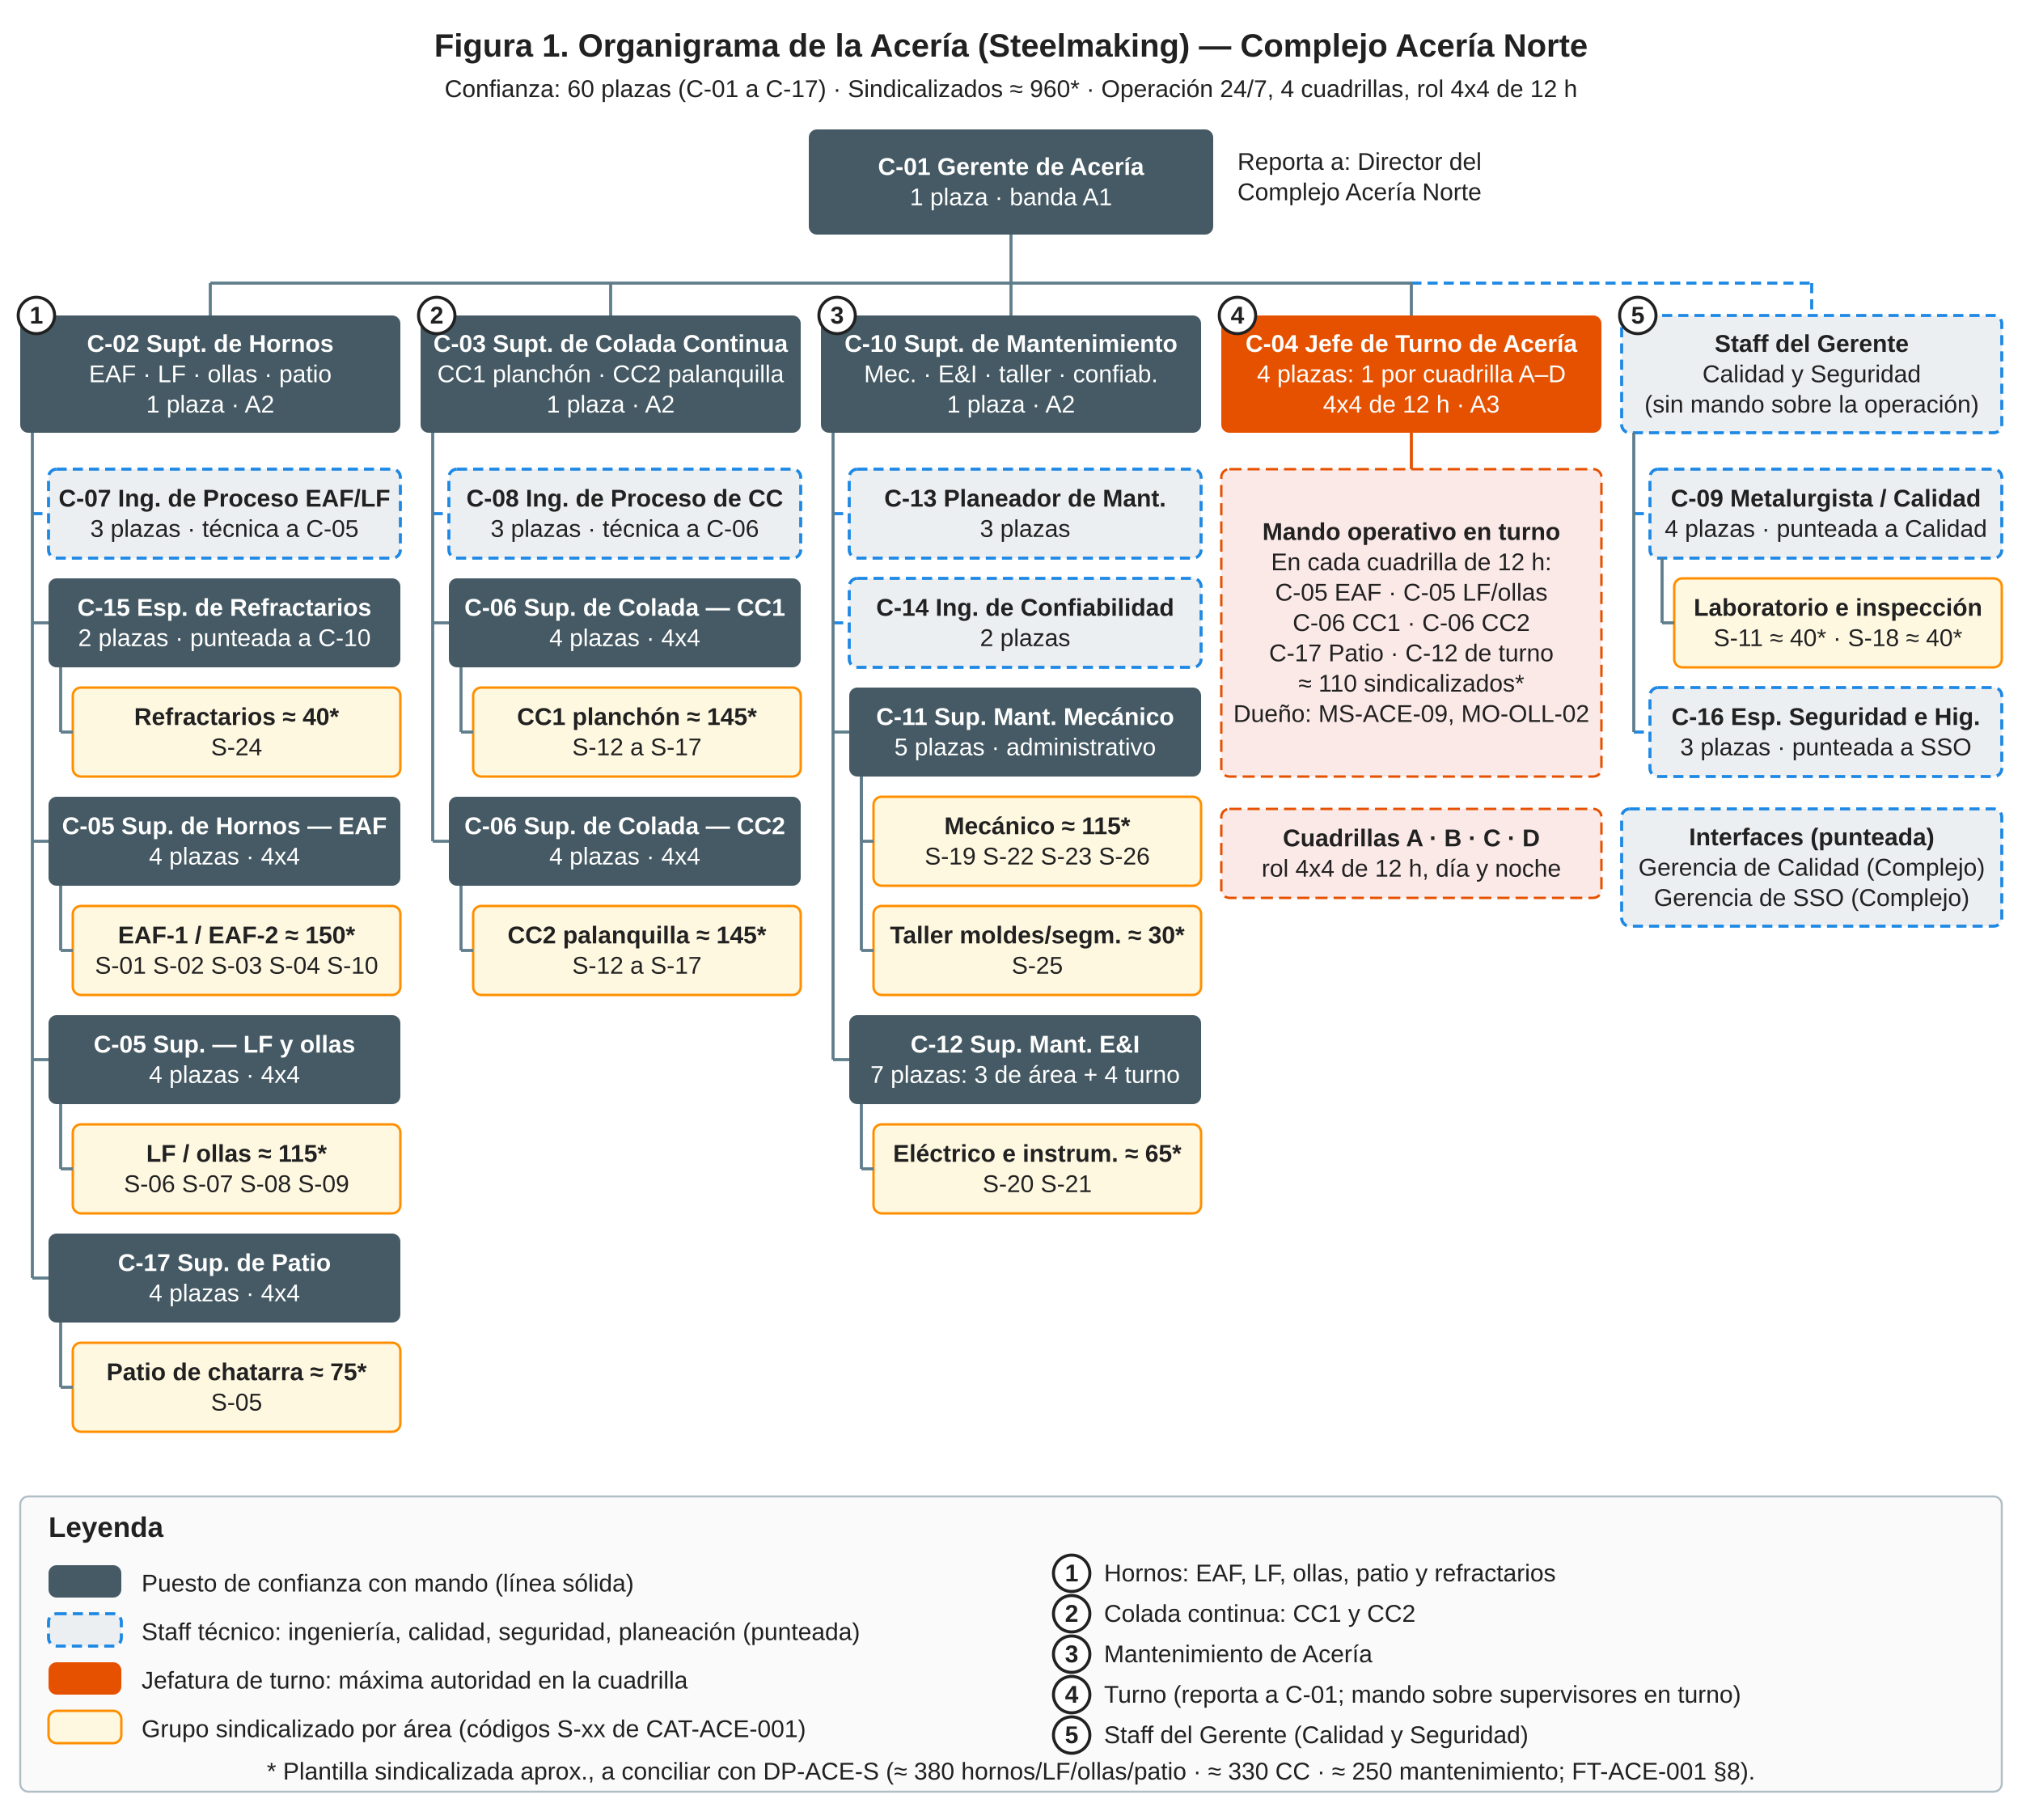
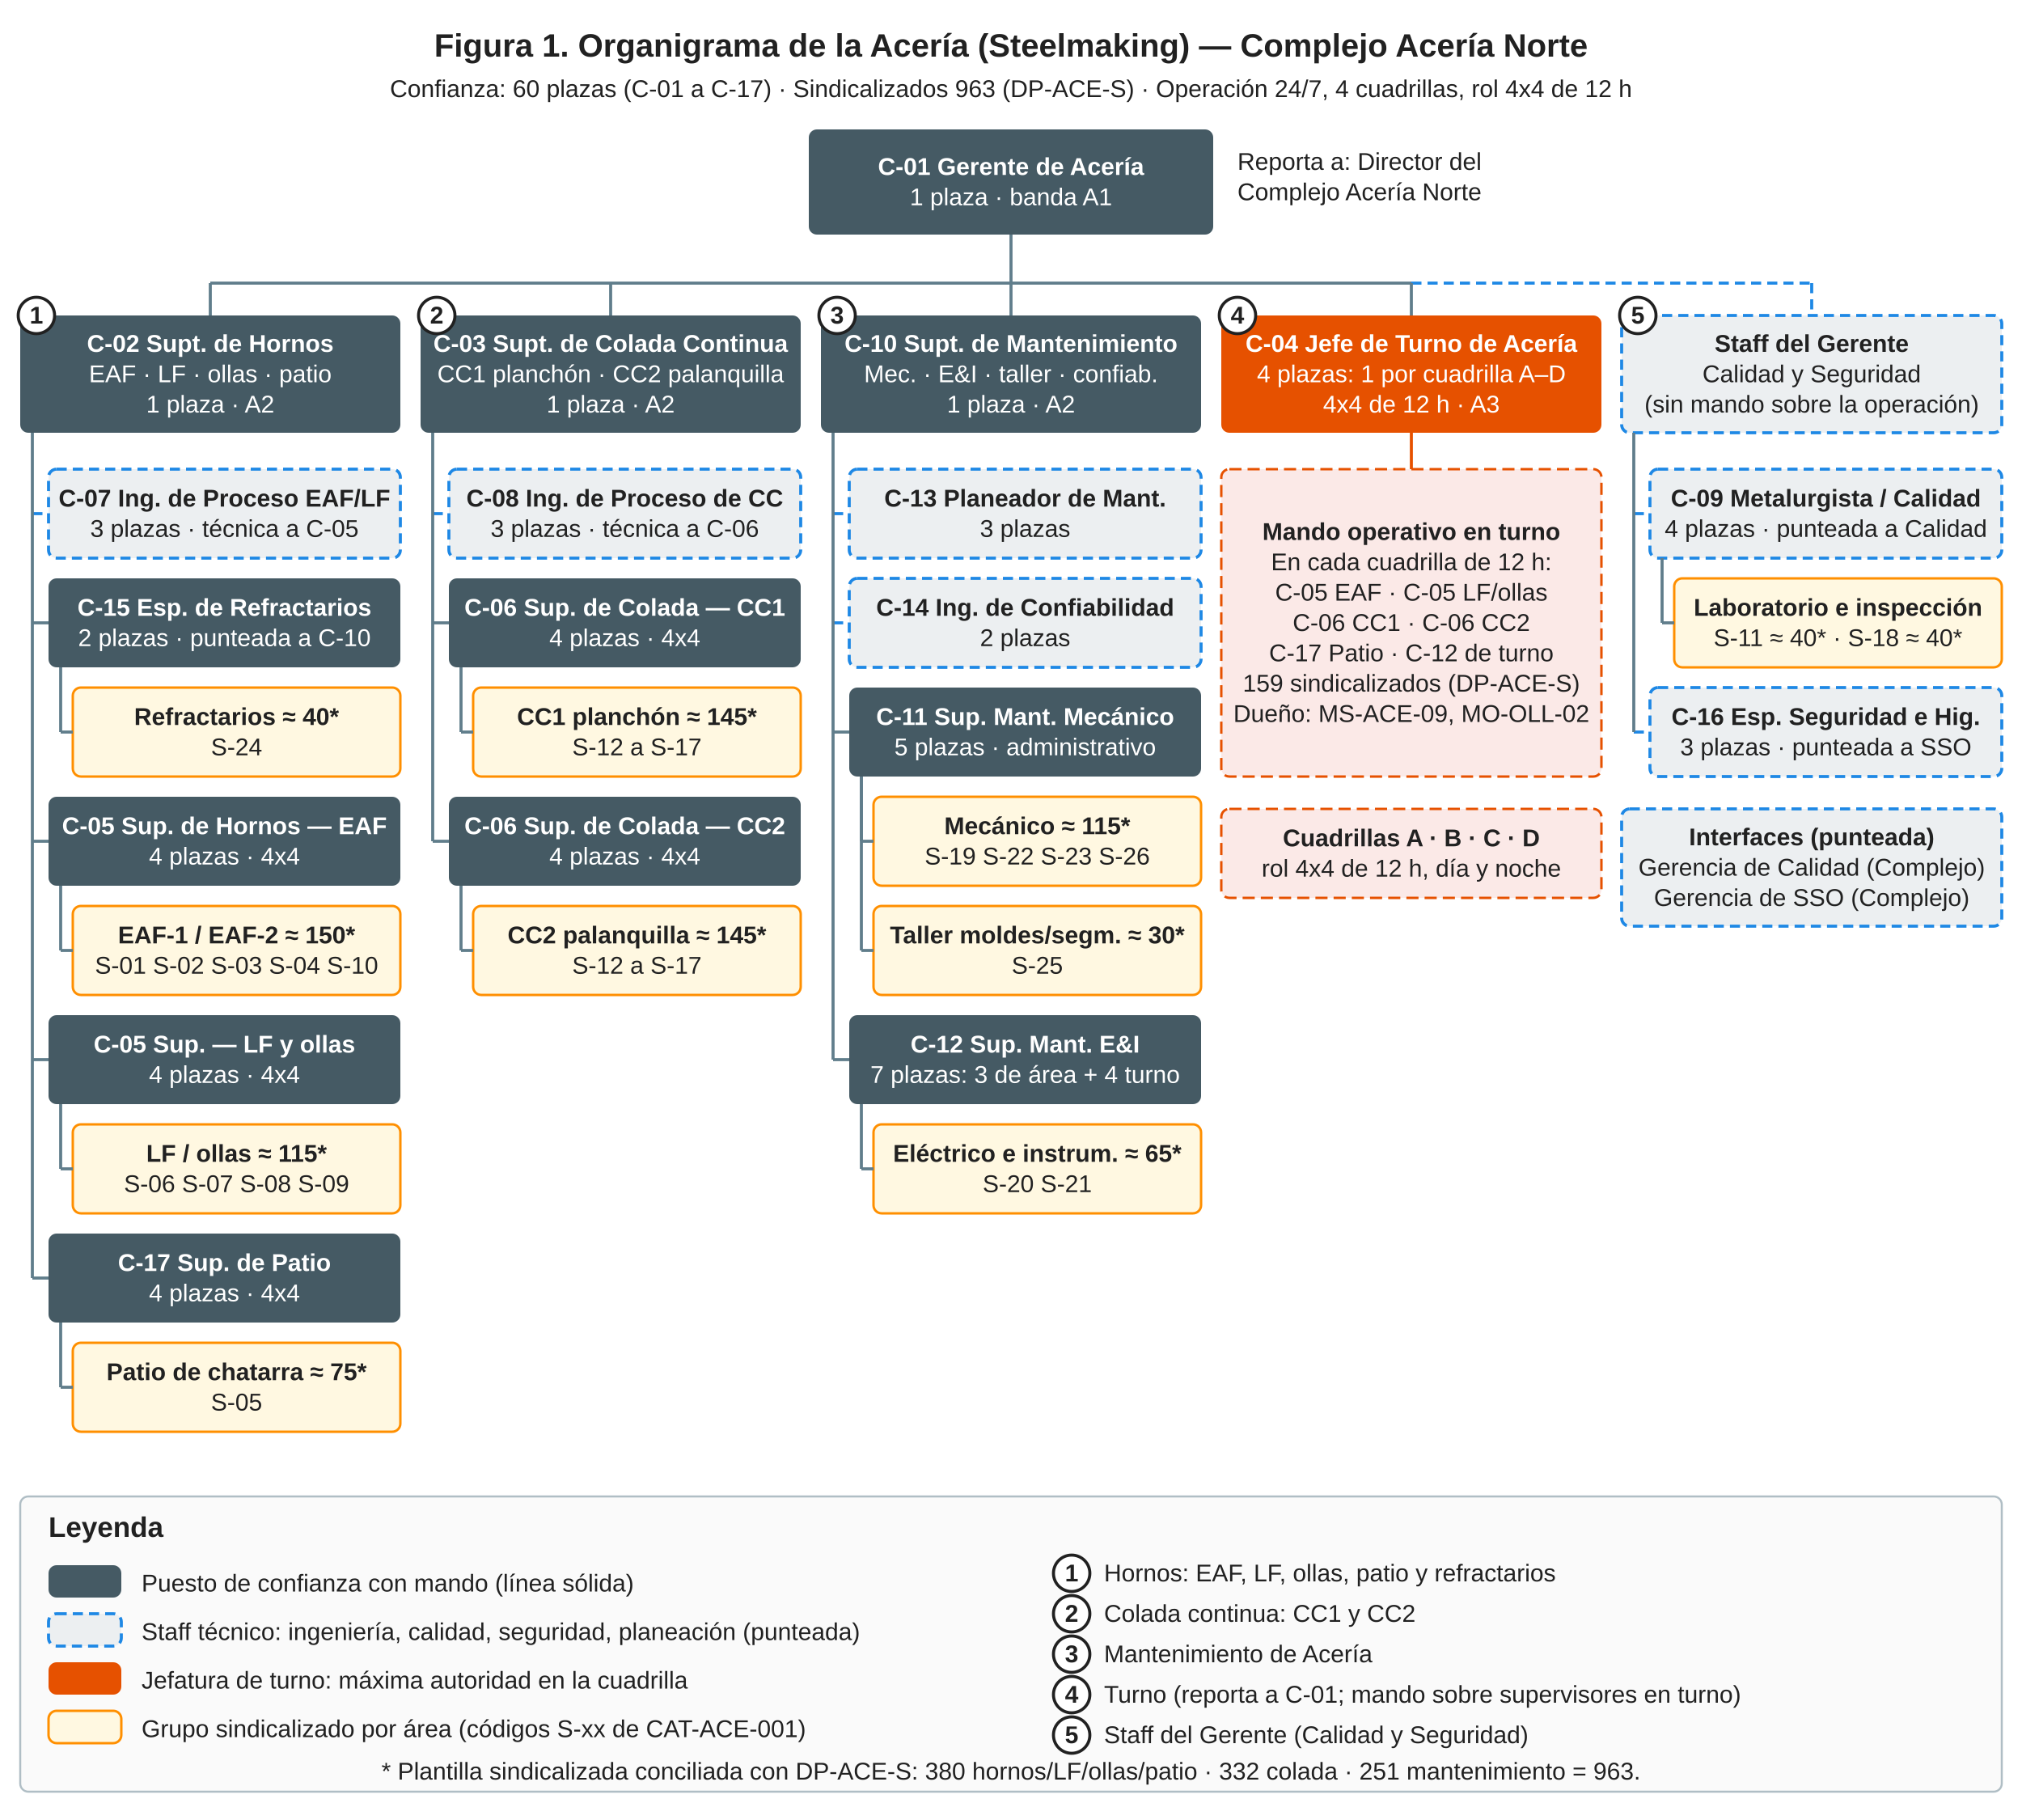
<svg xmlns="http://www.w3.org/2000/svg" viewBox="0 0 1000 900" width="1000" height="900" role="img" aria-labelledby="t d">
  <rect width="100%" height="100%" fill="#ffffff" />
  <text x="500" y="28" font-family="Arial, Helvetica, sans-serif" font-size="16" font-weight="bold" fill="#212121" text-anchor="middle">Figura 1. Organigrama de la Acería (Steelmaking) — Complejo Acería Norte</text>
-   <text x="500" y="48" font-family="Arial, Helvetica, sans-serif" font-size="12" font-weight="normal" fill="#212121" text-anchor="middle">Confianza: 60 plazas (C-01 a C-17) · Sindicalizados ≈ 960* · Operación 24/7, 4 cuadrillas, rol 4x4 de 12 h</text>
+   <text x="500" y="48" font-family="Arial, Helvetica, sans-serif" font-size="12" font-weight="normal" fill="#212121" text-anchor="middle">Confianza: 60 plazas (C-01 a C-17) · Sindicalizados 963 (DP-ACE-S) · Operación 24/7, 4 cuadrillas, rol 4x4 de 12 h</text>
  <rect x="400" y="64" width="200" height="52" rx="4" fill="#455A64" />
  <text x="500" y="86.5" font-family="Arial, Helvetica, sans-serif" font-size="12" font-weight="bold" fill="#ffffff" text-anchor="middle">C-01 Gerente de Acería</text>
  <text x="500" y="101.5" font-family="Arial, Helvetica, sans-serif" font-size="12" font-weight="normal" fill="#ffffff" text-anchor="middle">1 plaza · banda A1</text>
  <text x="612" y="84" font-family="Arial, Helvetica, sans-serif" font-size="12" font-weight="normal" fill="#212121" text-anchor="start">Reporta a: Director del</text>
  <text x="612" y="99" font-family="Arial, Helvetica, sans-serif" font-size="12" font-weight="normal" fill="#212121" text-anchor="start">Complejo Acería Norte</text>
  <line x1="500" y1="116" x2="500" y2="140" stroke="#607D8B" stroke-width="1.5" />
  <line x1="104" y1="140" x2="698" y2="140" stroke="#607D8B" stroke-width="1.5" />
  <line x1="698" y1="140" x2="896" y2="140" stroke="#1E88E5" stroke-width="1.5" stroke-dasharray="5,3" />
  <line x1="104" y1="140" x2="104" y2="156" stroke="#607D8B" stroke-width="1.5" />
  <line x1="302" y1="140" x2="302" y2="156" stroke="#607D8B" stroke-width="1.5" />
  <line x1="500" y1="140" x2="500" y2="156" stroke="#607D8B" stroke-width="1.5" />
  <line x1="698" y1="140" x2="698" y2="156" stroke="#607D8B" stroke-width="1.5" />
  <line x1="896" y1="140" x2="896" y2="156" stroke="#1E88E5" stroke-width="1.5" stroke-dasharray="5,3" />
  <rect x="10" y="156" width="188" height="58" rx="4" fill="#455A64" />
  <text x="104" y="174" font-family="Arial, Helvetica, sans-serif" font-size="12" font-weight="bold" fill="#ffffff" text-anchor="middle">C-02 Supt. de Hornos</text>
  <text x="104" y="189" font-family="Arial, Helvetica, sans-serif" font-size="12" font-weight="normal" fill="#ffffff" text-anchor="middle">EAF · LF · ollas · patio</text>
  <text x="104" y="204" font-family="Arial, Helvetica, sans-serif" font-size="12" font-weight="normal" fill="#ffffff" text-anchor="middle">1 plaza · A2</text>
  <circle cx="18" cy="156" r="9" fill="#ffffff" stroke="#212121" stroke-width="1.5" />
  <text x="18" y="160" font-family="Arial, Helvetica, sans-serif" font-size="12" font-weight="bold" fill="#212121" text-anchor="middle">1</text>
  <rect x="208" y="156" width="188" height="58" rx="4" fill="#455A64" />
  <text x="302" y="174" font-family="Arial, Helvetica, sans-serif" font-size="12" font-weight="bold" fill="#ffffff" text-anchor="middle">C-03 Supt. de Colada Continua</text>
  <text x="302" y="189" font-family="Arial, Helvetica, sans-serif" font-size="12" font-weight="normal" fill="#ffffff" text-anchor="middle">CC1 planchón · CC2 palanquilla</text>
  <text x="302" y="204" font-family="Arial, Helvetica, sans-serif" font-size="12" font-weight="normal" fill="#ffffff" text-anchor="middle">1 plaza · A2</text>
  <circle cx="216" cy="156" r="9" fill="#ffffff" stroke="#212121" stroke-width="1.5" />
  <text x="216" y="160" font-family="Arial, Helvetica, sans-serif" font-size="12" font-weight="bold" fill="#212121" text-anchor="middle">2</text>
  <rect x="406" y="156" width="188" height="58" rx="4" fill="#455A64" />
  <text x="500" y="174" font-family="Arial, Helvetica, sans-serif" font-size="12" font-weight="bold" fill="#ffffff" text-anchor="middle">C-10 Supt. de Mantenimiento</text>
  <text x="500" y="189" font-family="Arial, Helvetica, sans-serif" font-size="12" font-weight="normal" fill="#ffffff" text-anchor="middle">Mec. · E&amp;I · taller · confiab.</text>
  <text x="500" y="204" font-family="Arial, Helvetica, sans-serif" font-size="12" font-weight="normal" fill="#ffffff" text-anchor="middle">1 plaza · A2</text>
  <circle cx="414" cy="156" r="9" fill="#ffffff" stroke="#212121" stroke-width="1.5" />
  <text x="414" y="160" font-family="Arial, Helvetica, sans-serif" font-size="12" font-weight="bold" fill="#212121" text-anchor="middle">3</text>
  <rect x="604" y="156" width="188" height="58" rx="4" fill="#E65100" />
  <text x="698" y="174" font-family="Arial, Helvetica, sans-serif" font-size="12" font-weight="bold" fill="#ffffff" text-anchor="middle">C-04 Jefe de Turno de Acería</text>
  <text x="698" y="189" font-family="Arial, Helvetica, sans-serif" font-size="12" font-weight="normal" fill="#ffffff" text-anchor="middle">4 plazas: 1 por cuadrilla A–D</text>
  <text x="698" y="204" font-family="Arial, Helvetica, sans-serif" font-size="12" font-weight="normal" fill="#ffffff" text-anchor="middle">4x4 de 12 h · A3</text>
  <circle cx="612" cy="156" r="9" fill="#ffffff" stroke="#212121" stroke-width="1.5" />
  <text x="612" y="160" font-family="Arial, Helvetica, sans-serif" font-size="12" font-weight="bold" fill="#212121" text-anchor="middle">4</text>
  <rect x="802" y="156" width="188" height="58" rx="4" fill="#ECEFF1" stroke="#1E88E5" stroke-width="1.5" stroke-dasharray="5,3" />
  <text x="896" y="174" font-family="Arial, Helvetica, sans-serif" font-size="12" font-weight="bold" fill="#212121" text-anchor="middle">Staff del Gerente</text>
  <text x="896" y="189" font-family="Arial, Helvetica, sans-serif" font-size="12" font-weight="normal" fill="#212121" text-anchor="middle">Calidad y Seguridad</text>
  <text x="896" y="204" font-family="Arial, Helvetica, sans-serif" font-size="12" font-weight="normal" fill="#212121" text-anchor="middle">(sin mando sobre la operación)</text>
  <circle cx="810" cy="156" r="9" fill="#ffffff" stroke="#212121" stroke-width="1.5" />
  <text x="810" y="160" font-family="Arial, Helvetica, sans-serif" font-size="12" font-weight="bold" fill="#212121" text-anchor="middle">5</text>
  <rect x="24" y="232" width="174" height="44" rx="4" fill="#ECEFF1" stroke="#1E88E5" stroke-width="1.5" stroke-dasharray="5,3" />
  <text x="111" y="250.5" font-family="Arial, Helvetica, sans-serif" font-size="12" font-weight="bold" fill="#212121" text-anchor="middle">C-07 Ing. de Proceso EAF/LF</text>
  <text x="111" y="265.5" font-family="Arial, Helvetica, sans-serif" font-size="12" font-weight="normal" fill="#212121" text-anchor="middle">3 plazas · técnica a C-05</text>
  <line x1="16" y1="254" x2="24" y2="254" stroke="#1E88E5" stroke-width="1.5" stroke-dasharray="5,3" />
  <rect x="24" y="286" width="174" height="44" rx="4" fill="#455A64" />
  <text x="111" y="304.5" font-family="Arial, Helvetica, sans-serif" font-size="12" font-weight="bold" fill="#ffffff" text-anchor="middle">C-15 Esp. de Refractarios</text>
  <text x="111" y="319.5" font-family="Arial, Helvetica, sans-serif" font-size="12" font-weight="normal" fill="#ffffff" text-anchor="middle">2 plazas · punteada a C-10</text>
  <line x1="16" y1="308" x2="24" y2="308" stroke="#607D8B" stroke-width="1.5" />
  <rect x="36" y="340" width="162" height="44" rx="4" fill="#FFF8E1" stroke="#FF8F00" stroke-width="1.2" />
  <text x="117" y="358.5" font-family="Arial, Helvetica, sans-serif" font-size="12" font-weight="bold" fill="#212121" text-anchor="middle">Refractarios ≈ 40*</text>
  <text x="117" y="373.5" font-family="Arial, Helvetica, sans-serif" font-size="12" font-weight="normal" fill="#212121" text-anchor="middle">S-24</text>
  <line x1="30" y1="330" x2="30" y2="362" stroke="#607D8B" stroke-width="1.5" />
  <line x1="30" y1="362" x2="36" y2="362" stroke="#607D8B" stroke-width="1.5" />
  <rect x="24" y="394" width="174" height="44" rx="4" fill="#455A64" />
  <text x="111" y="412.5" font-family="Arial, Helvetica, sans-serif" font-size="12" font-weight="bold" fill="#ffffff" text-anchor="middle">C-05 Sup. de Hornos — EAF</text>
  <text x="111" y="427.5" font-family="Arial, Helvetica, sans-serif" font-size="12" font-weight="normal" fill="#ffffff" text-anchor="middle">4 plazas · 4x4</text>
  <line x1="16" y1="416" x2="24" y2="416" stroke="#607D8B" stroke-width="1.5" />
  <rect x="36" y="448" width="162" height="44" rx="4" fill="#FFF8E1" stroke="#FF8F00" stroke-width="1.2" />
  <text x="117" y="466.5" font-family="Arial, Helvetica, sans-serif" font-size="12" font-weight="bold" fill="#212121" text-anchor="middle">EAF-1 / EAF-2 ≈ 150*</text>
  <text x="117" y="481.5" font-family="Arial, Helvetica, sans-serif" font-size="12" font-weight="normal" fill="#212121" text-anchor="middle">S-01 S-02 S-03 S-04 S-10</text>
  <line x1="30" y1="438" x2="30" y2="470" stroke="#607D8B" stroke-width="1.5" />
  <line x1="30" y1="470" x2="36" y2="470" stroke="#607D8B" stroke-width="1.5" />
  <rect x="24" y="502" width="174" height="44" rx="4" fill="#455A64" />
  <text x="111" y="520.5" font-family="Arial, Helvetica, sans-serif" font-size="12" font-weight="bold" fill="#ffffff" text-anchor="middle">C-05 Sup. — LF y ollas</text>
  <text x="111" y="535.5" font-family="Arial, Helvetica, sans-serif" font-size="12" font-weight="normal" fill="#ffffff" text-anchor="middle">4 plazas · 4x4</text>
  <line x1="16" y1="524" x2="24" y2="524" stroke="#607D8B" stroke-width="1.5" />
  <rect x="36" y="556" width="162" height="44" rx="4" fill="#FFF8E1" stroke="#FF8F00" stroke-width="1.2" />
  <text x="117" y="574.5" font-family="Arial, Helvetica, sans-serif" font-size="12" font-weight="bold" fill="#212121" text-anchor="middle">LF / ollas ≈ 115*</text>
  <text x="117" y="589.5" font-family="Arial, Helvetica, sans-serif" font-size="12" font-weight="normal" fill="#212121" text-anchor="middle">S-06 S-07 S-08 S-09</text>
  <line x1="30" y1="546" x2="30" y2="578" stroke="#607D8B" stroke-width="1.5" />
  <line x1="30" y1="578" x2="36" y2="578" stroke="#607D8B" stroke-width="1.5" />
  <rect x="24" y="610" width="174" height="44" rx="4" fill="#455A64" />
  <text x="111" y="628.5" font-family="Arial, Helvetica, sans-serif" font-size="12" font-weight="bold" fill="#ffffff" text-anchor="middle">C-17 Sup. de Patio</text>
  <text x="111" y="643.5" font-family="Arial, Helvetica, sans-serif" font-size="12" font-weight="normal" fill="#ffffff" text-anchor="middle">4 plazas · 4x4</text>
  <line x1="16" y1="632" x2="24" y2="632" stroke="#607D8B" stroke-width="1.5" />
  <rect x="36" y="664" width="162" height="44" rx="4" fill="#FFF8E1" stroke="#FF8F00" stroke-width="1.2" />
  <text x="117" y="682.5" font-family="Arial, Helvetica, sans-serif" font-size="12" font-weight="bold" fill="#212121" text-anchor="middle">Patio de chatarra ≈ 75*</text>
  <text x="117" y="697.5" font-family="Arial, Helvetica, sans-serif" font-size="12" font-weight="normal" fill="#212121" text-anchor="middle">S-05</text>
  <line x1="30" y1="654" x2="30" y2="686" stroke="#607D8B" stroke-width="1.5" />
  <line x1="30" y1="686" x2="36" y2="686" stroke="#607D8B" stroke-width="1.5" />
  <line x1="16" y1="214" x2="16" y2="632" stroke="#607D8B" stroke-width="1.5" />
  <rect x="222" y="232" width="174" height="44" rx="4" fill="#ECEFF1" stroke="#1E88E5" stroke-width="1.5" stroke-dasharray="5,3" />
  <text x="309" y="250.5" font-family="Arial, Helvetica, sans-serif" font-size="12" font-weight="bold" fill="#212121" text-anchor="middle">C-08 Ing. de Proceso de CC</text>
  <text x="309" y="265.5" font-family="Arial, Helvetica, sans-serif" font-size="12" font-weight="normal" fill="#212121" text-anchor="middle">3 plazas · técnica a C-06</text>
  <line x1="214" y1="254" x2="222" y2="254" stroke="#1E88E5" stroke-width="1.5" stroke-dasharray="5,3" />
  <rect x="222" y="286" width="174" height="44" rx="4" fill="#455A64" />
  <text x="309" y="304.5" font-family="Arial, Helvetica, sans-serif" font-size="12" font-weight="bold" fill="#ffffff" text-anchor="middle">C-06 Sup. de Colada — CC1</text>
  <text x="309" y="319.5" font-family="Arial, Helvetica, sans-serif" font-size="12" font-weight="normal" fill="#ffffff" text-anchor="middle">4 plazas · 4x4</text>
  <line x1="214" y1="308" x2="222" y2="308" stroke="#607D8B" stroke-width="1.5" />
  <rect x="234" y="340" width="162" height="44" rx="4" fill="#FFF8E1" stroke="#FF8F00" stroke-width="1.2" />
  <text x="315" y="358.5" font-family="Arial, Helvetica, sans-serif" font-size="12" font-weight="bold" fill="#212121" text-anchor="middle">CC1 planchón ≈ 145*</text>
  <text x="315" y="373.5" font-family="Arial, Helvetica, sans-serif" font-size="12" font-weight="normal" fill="#212121" text-anchor="middle">S-12 a S-17</text>
  <line x1="228" y1="330" x2="228" y2="362" stroke="#607D8B" stroke-width="1.5" />
  <line x1="228" y1="362" x2="234" y2="362" stroke="#607D8B" stroke-width="1.5" />
  <rect x="222" y="394" width="174" height="44" rx="4" fill="#455A64" />
  <text x="309" y="412.5" font-family="Arial, Helvetica, sans-serif" font-size="12" font-weight="bold" fill="#ffffff" text-anchor="middle">C-06 Sup. de Colada — CC2</text>
  <text x="309" y="427.5" font-family="Arial, Helvetica, sans-serif" font-size="12" font-weight="normal" fill="#ffffff" text-anchor="middle">4 plazas · 4x4</text>
  <line x1="214" y1="416" x2="222" y2="416" stroke="#607D8B" stroke-width="1.5" />
  <rect x="234" y="448" width="162" height="44" rx="4" fill="#FFF8E1" stroke="#FF8F00" stroke-width="1.2" />
  <text x="315" y="466.5" font-family="Arial, Helvetica, sans-serif" font-size="12" font-weight="bold" fill="#212121" text-anchor="middle">CC2 palanquilla ≈ 145*</text>
  <text x="315" y="481.5" font-family="Arial, Helvetica, sans-serif" font-size="12" font-weight="normal" fill="#212121" text-anchor="middle">S-12 a S-17</text>
  <line x1="228" y1="438" x2="228" y2="470" stroke="#607D8B" stroke-width="1.5" />
  <line x1="228" y1="470" x2="234" y2="470" stroke="#607D8B" stroke-width="1.5" />
  <line x1="214" y1="214" x2="214" y2="416" stroke="#607D8B" stroke-width="1.5" />
  <rect x="420" y="232" width="174" height="44" rx="4" fill="#ECEFF1" stroke="#1E88E5" stroke-width="1.5" stroke-dasharray="5,3" />
  <text x="507" y="250.5" font-family="Arial, Helvetica, sans-serif" font-size="12" font-weight="bold" fill="#212121" text-anchor="middle">C-13 Planeador de Mant.</text>
  <text x="507" y="265.5" font-family="Arial, Helvetica, sans-serif" font-size="12" font-weight="normal" fill="#212121" text-anchor="middle">3 plazas</text>
  <line x1="412" y1="254" x2="420" y2="254" stroke="#1E88E5" stroke-width="1.5" stroke-dasharray="5,3" />
  <rect x="420" y="286" width="174" height="44" rx="4" fill="#ECEFF1" stroke="#1E88E5" stroke-width="1.5" stroke-dasharray="5,3" />
  <text x="507" y="304.5" font-family="Arial, Helvetica, sans-serif" font-size="12" font-weight="bold" fill="#212121" text-anchor="middle">C-14 Ing. de Confiabilidad</text>
  <text x="507" y="319.5" font-family="Arial, Helvetica, sans-serif" font-size="12" font-weight="normal" fill="#212121" text-anchor="middle">2 plazas</text>
  <line x1="412" y1="308" x2="420" y2="308" stroke="#1E88E5" stroke-width="1.5" stroke-dasharray="5,3" />
  <rect x="420" y="340" width="174" height="44" rx="4" fill="#455A64" />
  <text x="507" y="358.5" font-family="Arial, Helvetica, sans-serif" font-size="12" font-weight="bold" fill="#ffffff" text-anchor="middle">C-11 Sup. Mant. Mecánico</text>
  <text x="507" y="373.5" font-family="Arial, Helvetica, sans-serif" font-size="12" font-weight="normal" fill="#ffffff" text-anchor="middle">5 plazas · administrativo</text>
  <line x1="412" y1="362" x2="420" y2="362" stroke="#607D8B" stroke-width="1.5" />
  <rect x="432" y="394" width="162" height="44" rx="4" fill="#FFF8E1" stroke="#FF8F00" stroke-width="1.2" />
  <text x="513" y="412.5" font-family="Arial, Helvetica, sans-serif" font-size="12" font-weight="bold" fill="#212121" text-anchor="middle">Mecánico ≈ 115*</text>
  <text x="513" y="427.5" font-family="Arial, Helvetica, sans-serif" font-size="12" font-weight="normal" fill="#212121" text-anchor="middle">S-19 S-22 S-23 S-26</text>
  <line x1="426" y1="384" x2="426" y2="416" stroke="#607D8B" stroke-width="1.5" />
  <line x1="426" y1="416" x2="432" y2="416" stroke="#607D8B" stroke-width="1.5" />
  <rect x="432" y="448" width="162" height="44" rx="4" fill="#FFF8E1" stroke="#FF8F00" stroke-width="1.2" />
  <text x="513" y="466.5" font-family="Arial, Helvetica, sans-serif" font-size="12" font-weight="bold" fill="#212121" text-anchor="middle">Taller moldes/segm. ≈ 30*</text>
  <text x="513" y="481.5" font-family="Arial, Helvetica, sans-serif" font-size="12" font-weight="normal" fill="#212121" text-anchor="middle">S-25</text>
  <line x1="426" y1="384" x2="426" y2="470" stroke="#607D8B" stroke-width="1.5" />
  <line x1="426" y1="470" x2="432" y2="470" stroke="#607D8B" stroke-width="1.5" />
  <rect x="420" y="502" width="174" height="44" rx="4" fill="#455A64" />
  <text x="507" y="520.5" font-family="Arial, Helvetica, sans-serif" font-size="12" font-weight="bold" fill="#ffffff" text-anchor="middle">C-12 Sup. Mant. E&amp;I</text>
  <text x="507" y="535.5" font-family="Arial, Helvetica, sans-serif" font-size="12" font-weight="normal" fill="#ffffff" text-anchor="middle">7 plazas: 3 de área + 4 turno</text>
  <line x1="412" y1="524" x2="420" y2="524" stroke="#607D8B" stroke-width="1.5" />
  <rect x="432" y="556" width="162" height="44" rx="4" fill="#FFF8E1" stroke="#FF8F00" stroke-width="1.2" />
  <text x="513" y="574.5" font-family="Arial, Helvetica, sans-serif" font-size="12" font-weight="bold" fill="#212121" text-anchor="middle">Eléctrico e instrum. ≈ 65*</text>
  <text x="513" y="589.5" font-family="Arial, Helvetica, sans-serif" font-size="12" font-weight="normal" fill="#212121" text-anchor="middle">S-20 S-21</text>
  <line x1="426" y1="546" x2="426" y2="578" stroke="#607D8B" stroke-width="1.5" />
  <line x1="426" y1="578" x2="432" y2="578" stroke="#607D8B" stroke-width="1.5" />
  <line x1="412" y1="214" x2="412" y2="524" stroke="#607D8B" stroke-width="1.5" />
  <line x1="698" y1="214" x2="698" y2="232" stroke="#E65100" stroke-width="1.5" />
  <rect x="604" y="232" width="188" height="152" rx="4" fill="#FBE9E7" stroke="#E65100" stroke-width="1.2" stroke-dasharray="6,3" />
  <text x="698" y="267" font-family="Arial, Helvetica, sans-serif" font-size="12" font-weight="bold" fill="#212121" text-anchor="middle">Mando operativo en turno</text>
  <text x="698" y="282" font-family="Arial, Helvetica, sans-serif" font-size="12" font-weight="normal" fill="#212121" text-anchor="middle">En cada cuadrilla de 12 h:</text>
  <text x="698" y="297" font-family="Arial, Helvetica, sans-serif" font-size="12" font-weight="normal" fill="#212121" text-anchor="middle">C-05 EAF · C-05 LF/ollas</text>
  <text x="698" y="312" font-family="Arial, Helvetica, sans-serif" font-size="12" font-weight="normal" fill="#212121" text-anchor="middle">C-06 CC1 · C-06 CC2</text>
  <text x="698" y="327" font-family="Arial, Helvetica, sans-serif" font-size="12" font-weight="normal" fill="#212121" text-anchor="middle">C-17 Patio · C-12 de turno</text>
-   <text x="698" y="342" font-family="Arial, Helvetica, sans-serif" font-size="12" font-weight="normal" fill="#212121" text-anchor="middle">≈ 110 sindicalizados*</text>
+   <text x="698" y="342" font-family="Arial, Helvetica, sans-serif" font-size="12" font-weight="normal" fill="#212121" text-anchor="middle">159 sindicalizados (DP-ACE-S)</text>
  <text x="698" y="357" font-family="Arial, Helvetica, sans-serif" font-size="12" font-weight="normal" fill="#212121" text-anchor="middle">Dueño: MS-ACE-09, MO-OLL-02</text>
  <rect x="604" y="400" width="188" height="44" rx="4" fill="#FBE9E7" stroke="#E65100" stroke-width="1.2" stroke-dasharray="6,3" />
  <text x="698" y="418.5" font-family="Arial, Helvetica, sans-serif" font-size="12" font-weight="bold" fill="#212121" text-anchor="middle">Cuadrillas A · B · C · D</text>
  <text x="698" y="433.5" font-family="Arial, Helvetica, sans-serif" font-size="12" font-weight="normal" fill="#212121" text-anchor="middle">rol 4x4 de 12 h, día y noche</text>
  <rect x="816" y="232" width="174" height="44" rx="4" fill="#ECEFF1" stroke="#1E88E5" stroke-width="1.5" stroke-dasharray="5,3" />
  <text x="903" y="250.5" font-family="Arial, Helvetica, sans-serif" font-size="12" font-weight="bold" fill="#212121" text-anchor="middle">C-09 Metalurgista / Calidad</text>
  <text x="903" y="265.5" font-family="Arial, Helvetica, sans-serif" font-size="12" font-weight="normal" fill="#212121" text-anchor="middle">4 plazas · punteada a Calidad</text>
  <line x1="808" y1="254" x2="816" y2="254" stroke="#1E88E5" stroke-width="1.5" stroke-dasharray="5,3" />
  <rect x="828" y="286" width="162" height="44" rx="4" fill="#FFF8E1" stroke="#FF8F00" stroke-width="1.2" />
  <text x="909" y="304.5" font-family="Arial, Helvetica, sans-serif" font-size="12" font-weight="bold" fill="#212121" text-anchor="middle">Laboratorio e inspección</text>
  <text x="909" y="319.5" font-family="Arial, Helvetica, sans-serif" font-size="12" font-weight="normal" fill="#212121" text-anchor="middle">S-11 ≈ 40* · S-18 ≈ 40*</text>
  <line x1="822" y1="276" x2="822" y2="308" stroke="#607D8B" stroke-width="1.5" />
  <line x1="822" y1="308" x2="828" y2="308" stroke="#607D8B" stroke-width="1.5" />
  <rect x="816" y="340" width="174" height="44" rx="4" fill="#ECEFF1" stroke="#1E88E5" stroke-width="1.5" stroke-dasharray="5,3" />
  <text x="903" y="358.5" font-family="Arial, Helvetica, sans-serif" font-size="12" font-weight="bold" fill="#212121" text-anchor="middle">C-16 Esp. Seguridad e Hig.</text>
  <text x="903" y="373.5" font-family="Arial, Helvetica, sans-serif" font-size="12" font-weight="normal" fill="#212121" text-anchor="middle">3 plazas · punteada a SSO</text>
  <line x1="808" y1="362" x2="816" y2="362" stroke="#1E88E5" stroke-width="1.5" stroke-dasharray="5,3" />
  <line x1="808" y1="214" x2="808" y2="362" stroke="#607D8B" stroke-width="1.5" />
  <rect x="802" y="400" width="188" height="58" rx="4" fill="#ECEFF1" stroke="#1E88E5" stroke-width="1.5" stroke-dasharray="5,3" />
  <text x="896" y="418" font-family="Arial, Helvetica, sans-serif" font-size="12" font-weight="bold" fill="#212121" text-anchor="middle">Interfaces (punteada)</text>
  <text x="896" y="433" font-family="Arial, Helvetica, sans-serif" font-size="12" font-weight="normal" fill="#212121" text-anchor="middle">Gerencia de Calidad (Complejo)</text>
  <text x="896" y="448" font-family="Arial, Helvetica, sans-serif" font-size="12" font-weight="normal" fill="#212121" text-anchor="middle">Gerencia de SSO (Complejo)</text>
  <rect x="10" y="740" width="980" height="146" rx="4" fill="#FAFAFA" stroke="#B0BEC5" />
  <text x="24" y="760" font-family="Arial, Helvetica, sans-serif" font-size="14" font-weight="bold" fill="#212121" text-anchor="start">Leyenda</text>
  <rect x="24" y="774" width="36" height="16" rx="4" fill="#455A64" />
  <text x="42" y="786" font-family="Arial, Helvetica, sans-serif" font-size="12" font-weight="bold" fill="#ffffff" text-anchor="middle" />
  <text x="70" y="787" font-family="Arial, Helvetica, sans-serif" font-size="12" font-weight="normal" fill="#212121" text-anchor="start">Puesto de confianza con mando (línea sólida)</text>
  <rect x="24" y="798" width="36" height="16" rx="4" fill="#ECEFF1" stroke="#1E88E5" stroke-width="1.5" stroke-dasharray="5,3" />
  <text x="42" y="810" font-family="Arial, Helvetica, sans-serif" font-size="12" font-weight="bold" fill="#212121" text-anchor="middle" />
  <text x="70" y="811" font-family="Arial, Helvetica, sans-serif" font-size="12" font-weight="normal" fill="#212121" text-anchor="start">Staff técnico: ingeniería, calidad, seguridad, planeación (punteada)</text>
  <rect x="24" y="822" width="36" height="16" rx="4" fill="#E65100" />
  <text x="42" y="834" font-family="Arial, Helvetica, sans-serif" font-size="12" font-weight="bold" fill="#ffffff" text-anchor="middle" />
  <text x="70" y="835" font-family="Arial, Helvetica, sans-serif" font-size="12" font-weight="normal" fill="#212121" text-anchor="start">Jefatura de turno: máxima autoridad en la cuadrilla</text>
  <rect x="24" y="846" width="36" height="16" rx="4" fill="#FFF8E1" stroke="#FF8F00" stroke-width="1.2" />
  <text x="42" y="858" font-family="Arial, Helvetica, sans-serif" font-size="12" font-weight="bold" fill="#212121" text-anchor="middle" />
  <text x="70" y="859" font-family="Arial, Helvetica, sans-serif" font-size="12" font-weight="normal" fill="#212121" text-anchor="start">Grupo sindicalizado por área (códigos S-xx de CAT-ACE-001)</text>
  <circle cx="530" cy="778" r="9" fill="#ffffff" stroke="#212121" stroke-width="1.5" />
  <text x="530" y="782" font-family="Arial, Helvetica, sans-serif" font-size="12" font-weight="bold" fill="#212121" text-anchor="middle">1</text>
  <text x="546" y="782" font-family="Arial, Helvetica, sans-serif" font-size="12" font-weight="normal" fill="#212121" text-anchor="start">Hornos: EAF, LF, ollas, patio y refractarios</text>
  <circle cx="530" cy="798" r="9" fill="#ffffff" stroke="#212121" stroke-width="1.5" />
  <text x="530" y="802" font-family="Arial, Helvetica, sans-serif" font-size="12" font-weight="bold" fill="#212121" text-anchor="middle">2</text>
  <text x="546" y="802" font-family="Arial, Helvetica, sans-serif" font-size="12" font-weight="normal" fill="#212121" text-anchor="start">Colada continua: CC1 y CC2</text>
  <circle cx="530" cy="818" r="9" fill="#ffffff" stroke="#212121" stroke-width="1.5" />
  <text x="530" y="822" font-family="Arial, Helvetica, sans-serif" font-size="12" font-weight="bold" fill="#212121" text-anchor="middle">3</text>
  <text x="546" y="822" font-family="Arial, Helvetica, sans-serif" font-size="12" font-weight="normal" fill="#212121" text-anchor="start">Mantenimiento de Acería</text>
  <circle cx="530" cy="838" r="9" fill="#ffffff" stroke="#212121" stroke-width="1.5" />
  <text x="530" y="842" font-family="Arial, Helvetica, sans-serif" font-size="12" font-weight="bold" fill="#212121" text-anchor="middle">4</text>
  <text x="546" y="842" font-family="Arial, Helvetica, sans-serif" font-size="12" font-weight="normal" fill="#212121" text-anchor="start">Turno (reporta a C-01; mando sobre supervisores en turno)</text>
  <circle cx="530" cy="858" r="9" fill="#ffffff" stroke="#212121" stroke-width="1.5" />
  <text x="530" y="862" font-family="Arial, Helvetica, sans-serif" font-size="12" font-weight="bold" fill="#212121" text-anchor="middle">5</text>
  <text x="546" y="862" font-family="Arial, Helvetica, sans-serif" font-size="12" font-weight="normal" fill="#212121" text-anchor="start">Staff del Gerente (Calidad y Seguridad)</text>
-   <text x="500" y="880" font-family="Arial, Helvetica, sans-serif" font-size="12" font-weight="normal" fill="#212121" text-anchor="middle">* Plantilla sindicalizada aprox., a conciliar con DP-ACE-S (≈ 380 hornos/LF/ollas/patio · ≈ 330 CC · ≈ 250 mantenimiento; FT-ACE-001 §8).</text>
+   <text x="500" y="880" font-family="Arial, Helvetica, sans-serif" font-size="12" font-weight="normal" fill="#212121" text-anchor="middle">* Plantilla sindicalizada conciliada con DP-ACE-S: 380 hornos/LF/ollas/patio · 332 colada · 251 mantenimiento = 963.</text>
</svg>
